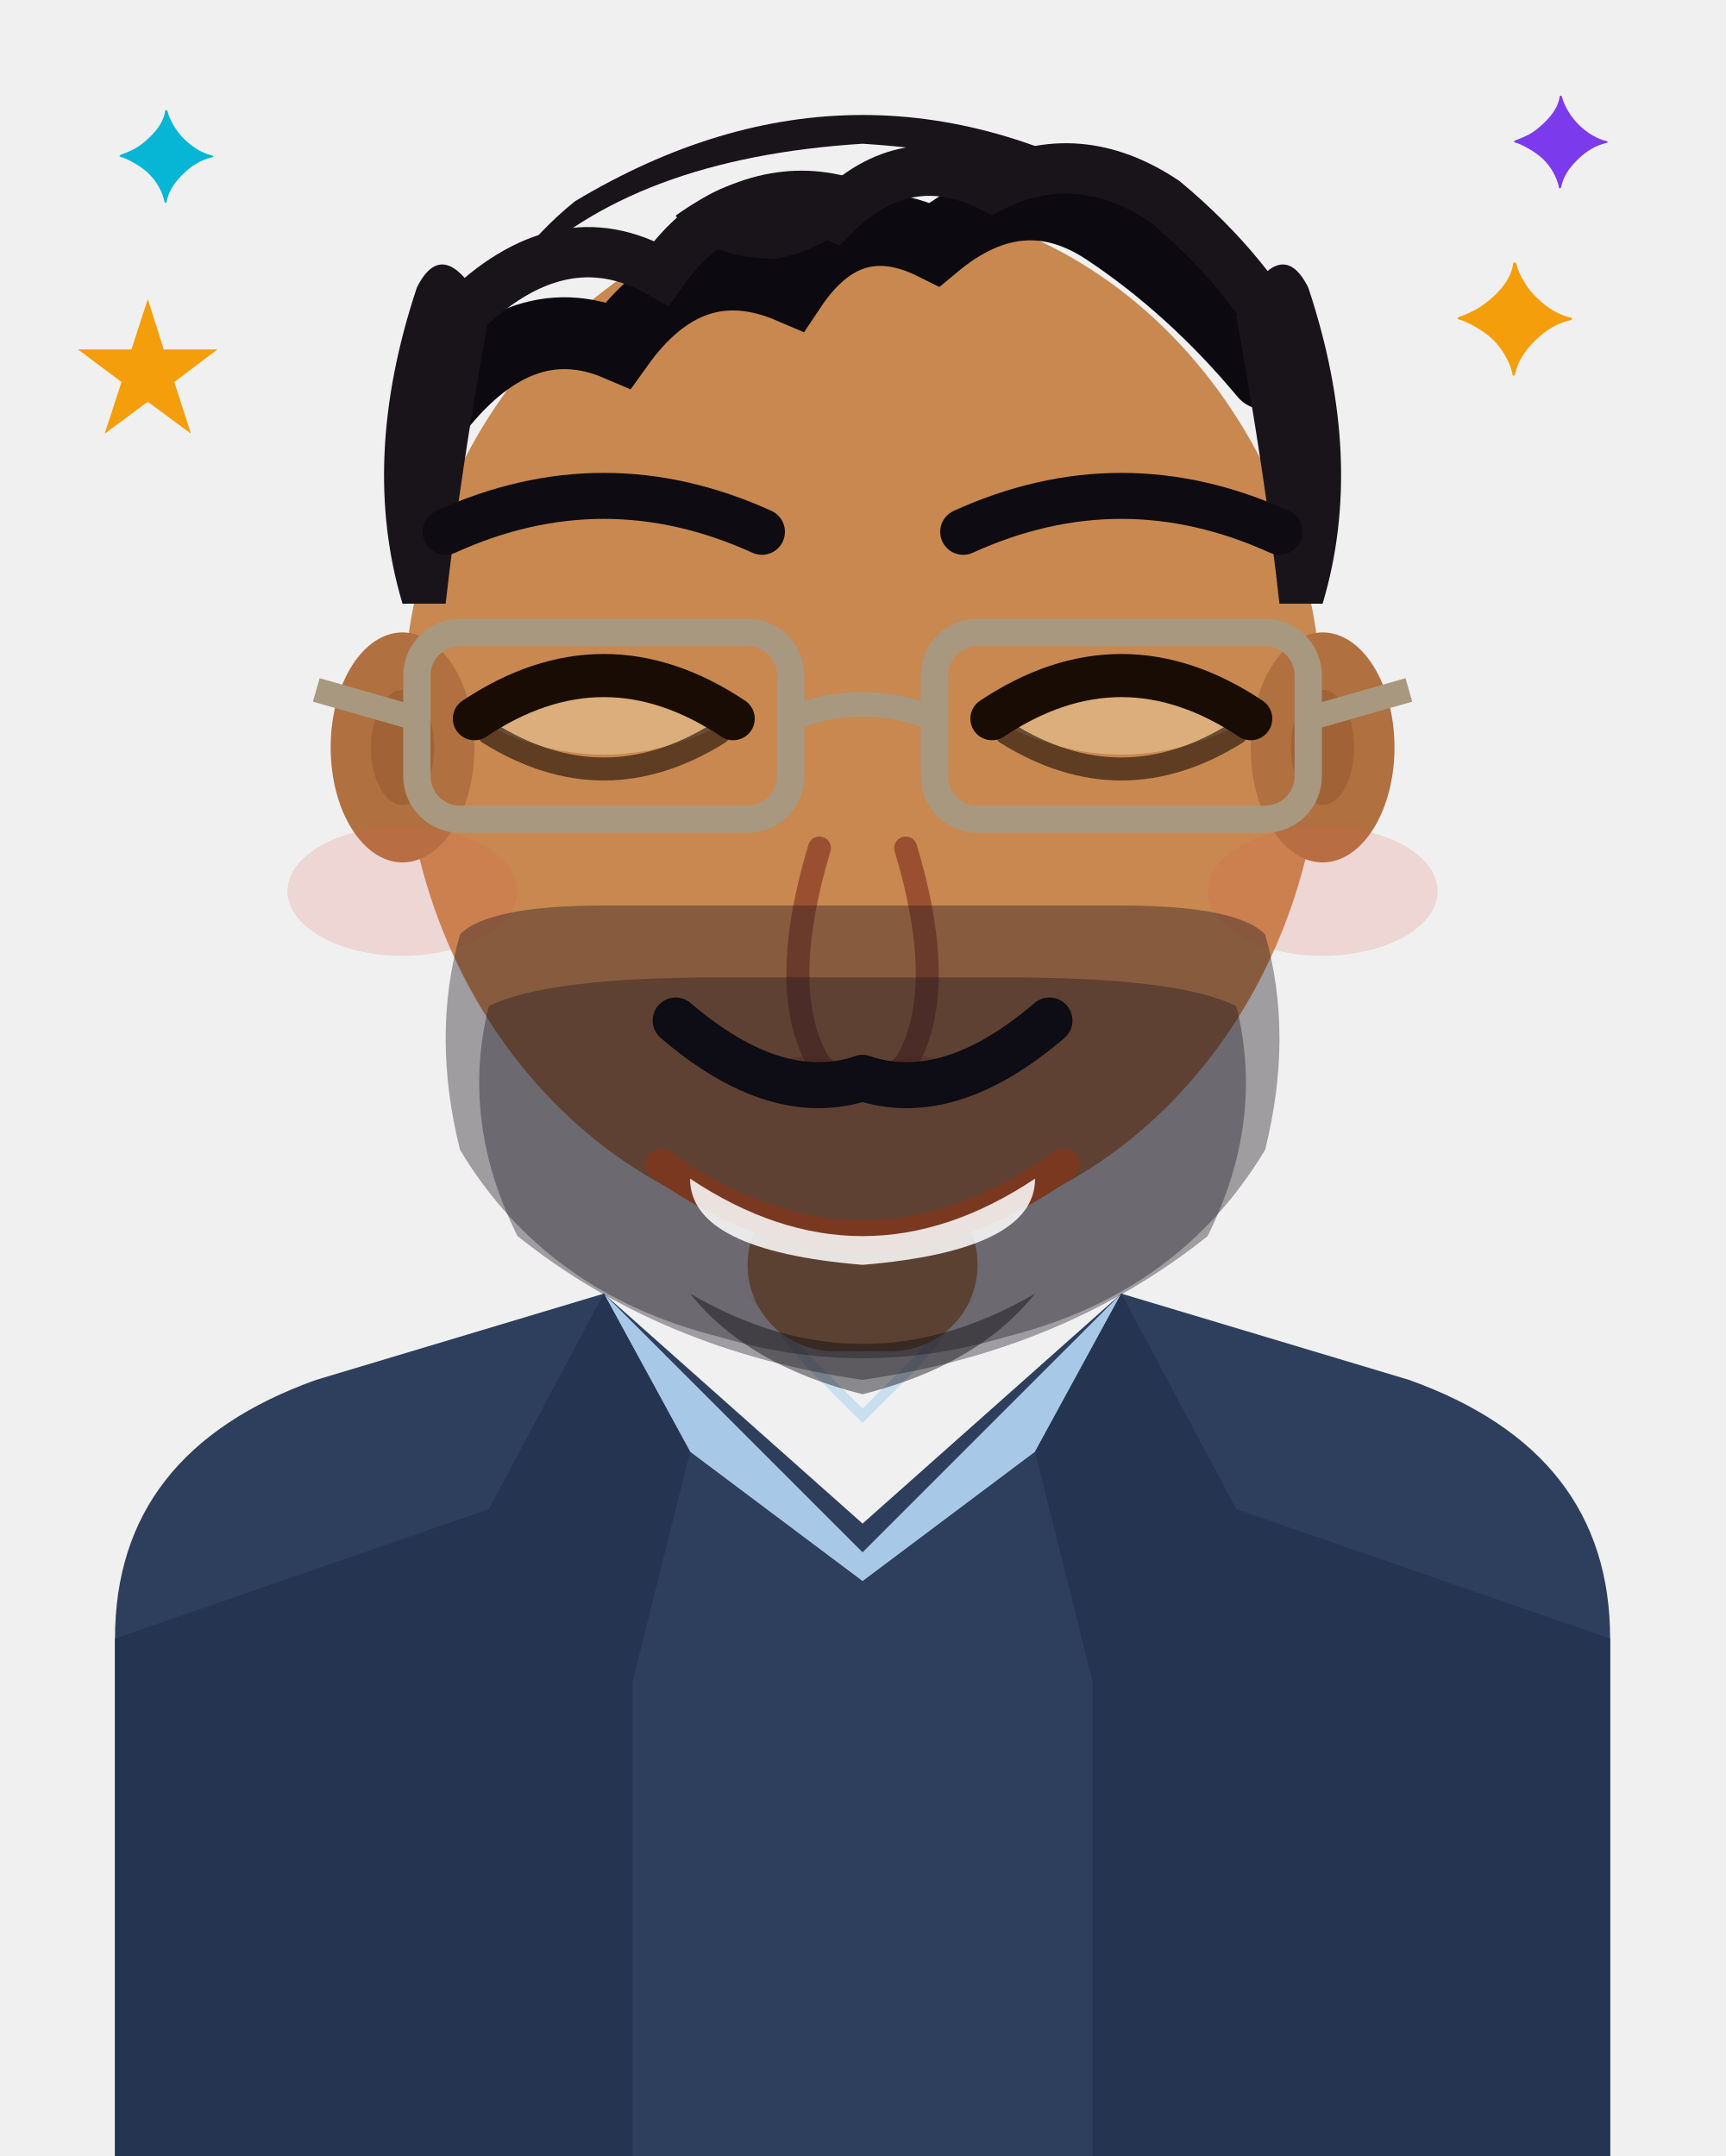
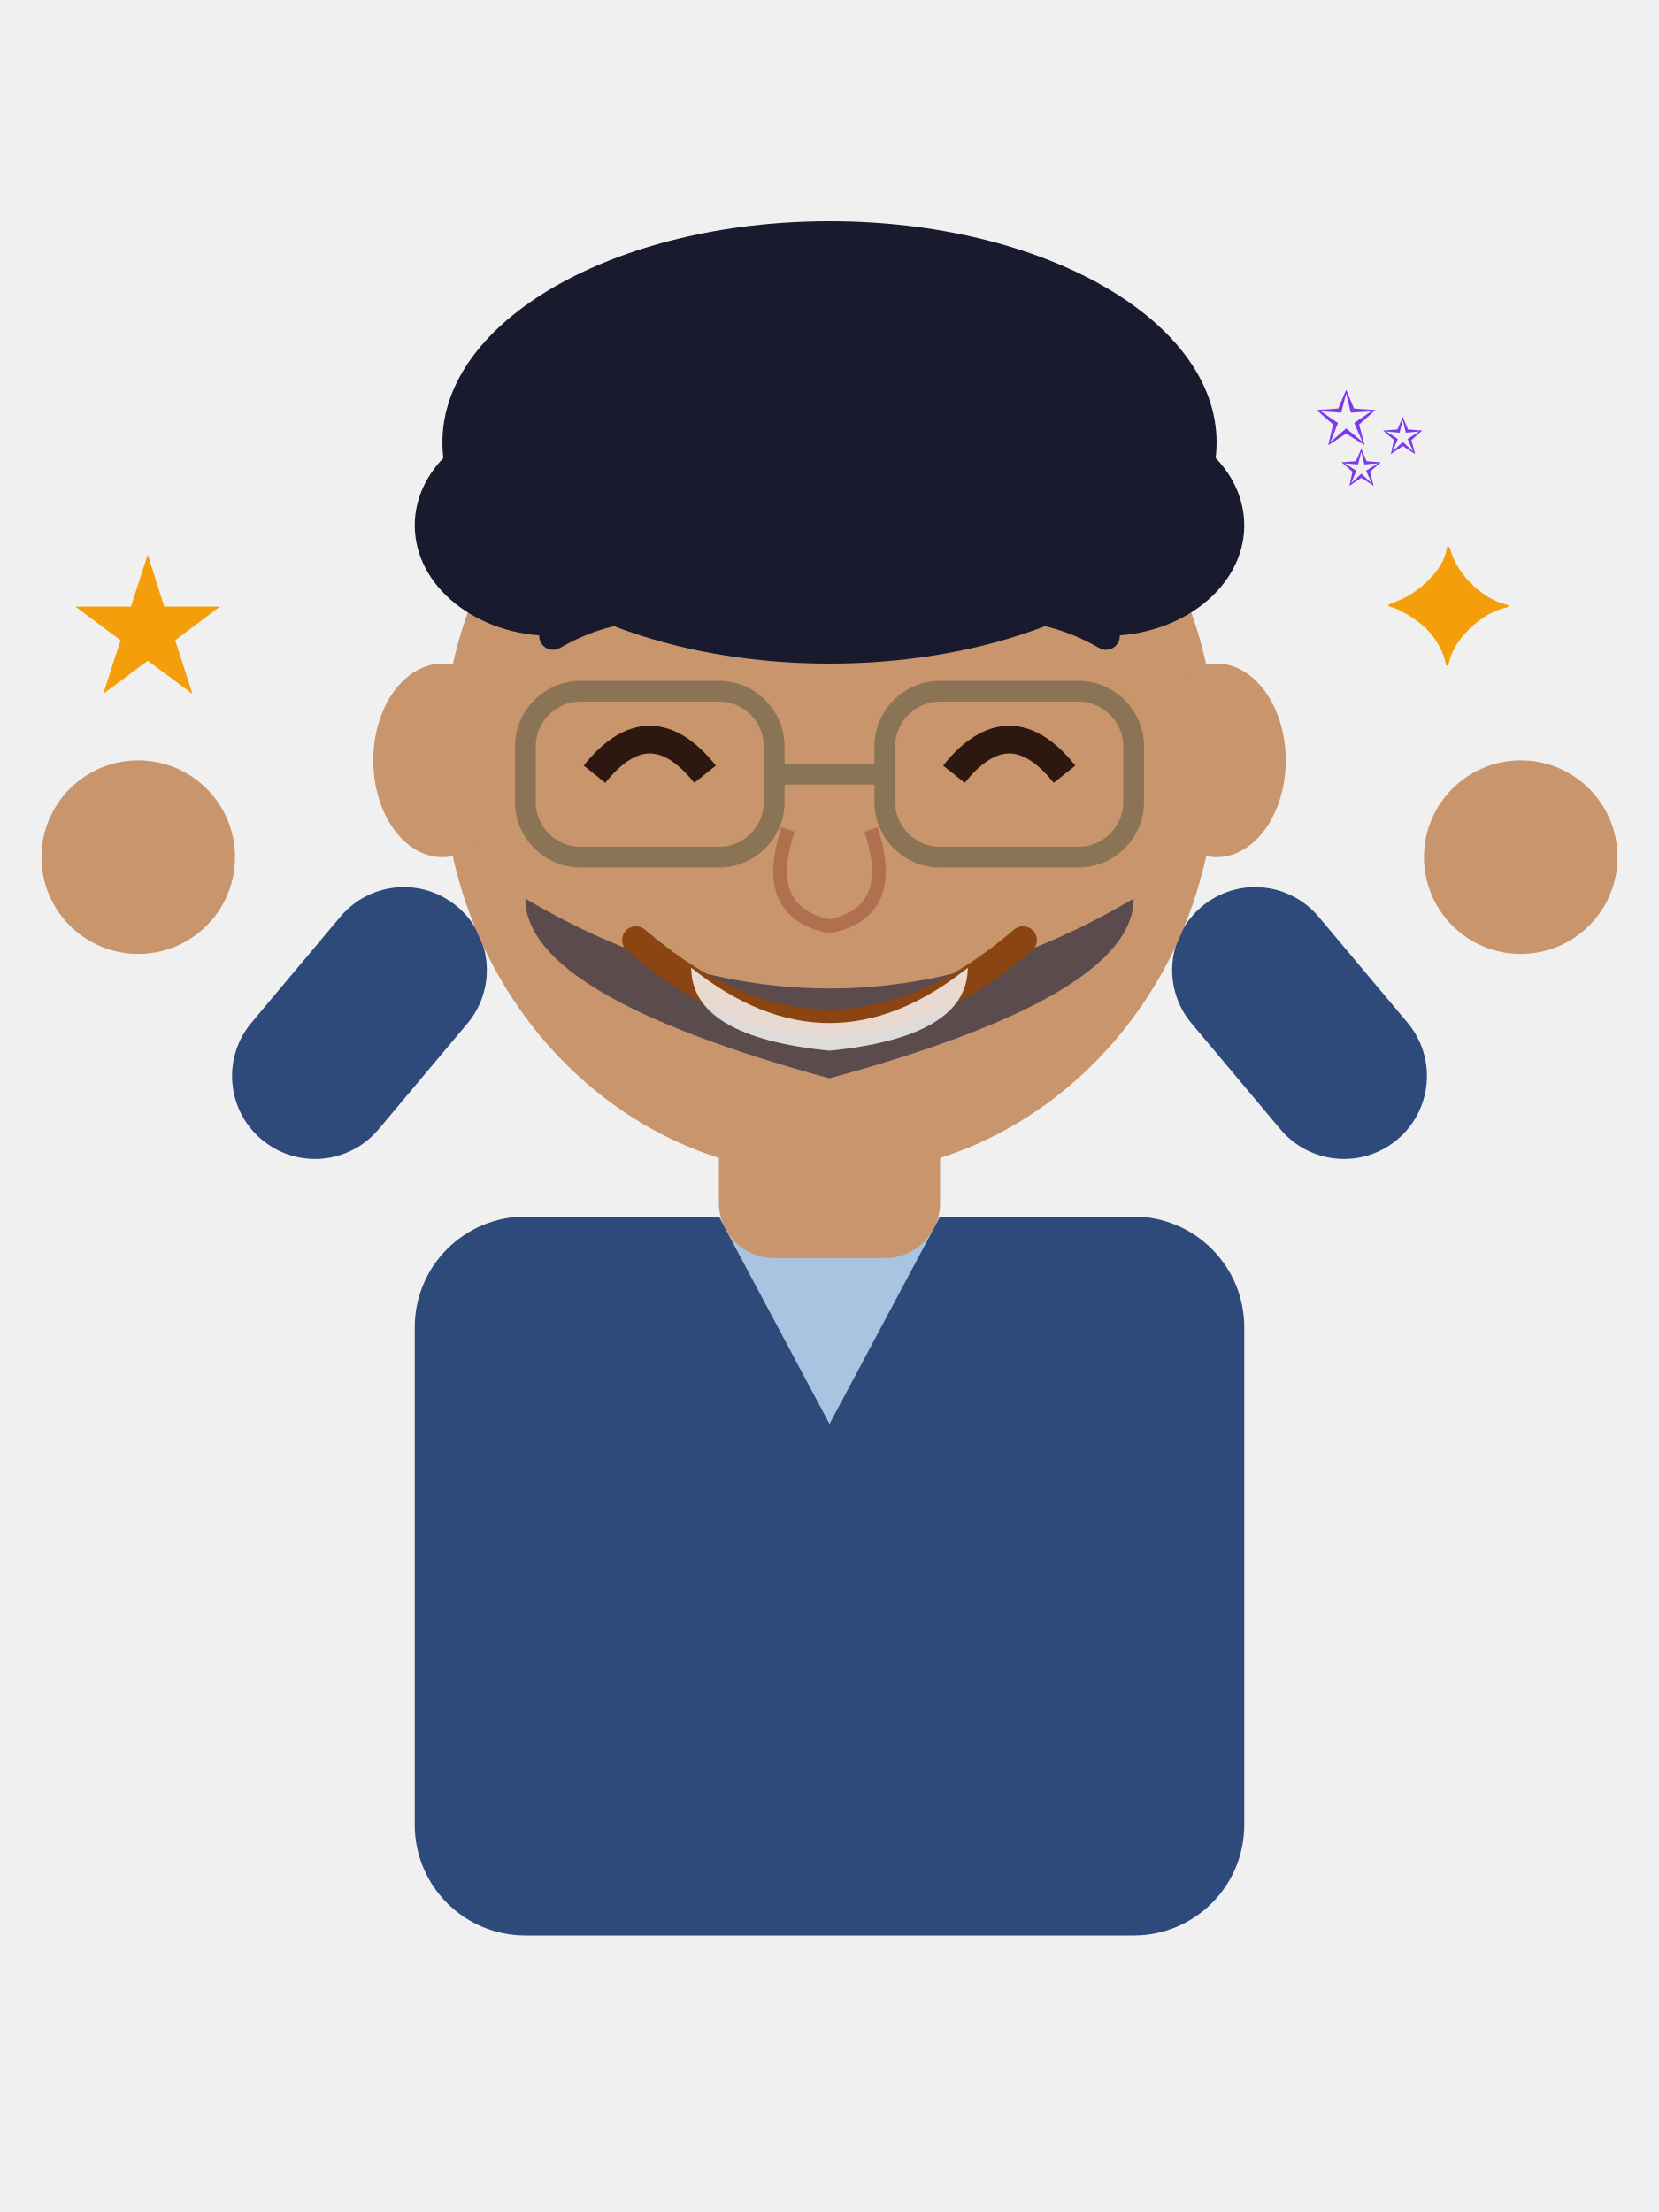
- <svg xmlns="http://www.w3.org/2000/svg" viewBox="0 0 120 150" width="120" height="150">
-   <defs>
-     <style>
-       .av{animation:bounce .7s ease-in-out infinite alternate;}
-       .s1{animation:pop 1.4s ease-in-out infinite;}
-       .s2{animation:pop 1.4s .47s ease-in-out infinite;}
-       .s3{animation:pop 1.4s .94s ease-in-out infinite;}
-       @keyframes bounce{0%{transform:translateY(0) rotate(-1deg);}100%{transform:translateY(-6px) rotate(1deg);}}
-       @keyframes pop{0%,100%{opacity:1;transform:scale(1);}50%{opacity:.1;transform:scale(.5);}}
-     </style>
-   </defs>
-   <text x="5" y="30" font-size="13" class="s1" fill="#f59e0b">★</text>
-   <text x="101" y="26" font-size="11" class="s2" fill="#f59e0b">✦</text>
-   <text x="105" y="13" font-size="9" class="s3" fill="#7c3aed">✦</text>
-   <text x="8" y="14" font-size="9" class="s2" fill="#06b6d4">✦</text>
-   <g class="av">
-     <path d="M8 150 L8 114 Q8 101 22 96 L42 90 L60 106 L78 90 L98 96 Q112 101 112 114 L112 150 Z" fill="#2d3f5c" />
-     <path d="M42 90 L60 108 L78 90 L72 101 L60 110 L48 101 Z" fill="#a8c8e8" />
-     <path d="M42 90 L34 105 L8 114 L8 150 L44 150 L44 117 L48 101 Z" fill="#253450" />
-     <path d="M78 90 L86 105 L112 114 L112 150 L76 150 L76 117 L72 101 Z" fill="#253450" />
-     <path d="M52 90 L60 98 L68 90 L64 95 L60 99 L56 95 Z" fill="#c8dff0" />
-     <rect x="52" y="82" width="16" height="12" rx="6" fill="#c08850" />
-     <ellipse cx="60" cy="50" rx="32" ry="36" fill="#c88850" />
-     <ellipse cx="28" cy="52" rx="5" ry="8" fill="#b07040" />
-     <ellipse cx="92" cy="52" rx="5" ry="8" fill="#b07040" />
-     <ellipse cx="28" cy="52" rx="2.2" ry="4" fill="#8a5028" opacity="0.4" />
-     <ellipse cx="92" cy="52" rx="2.2" ry="4" fill="#8a5028" opacity="0.4" />
-     <path d="M28 42 Q28 12 60 10 Q92 12 92 42 Q90 22 80 14 Q70 8 60 8 Q50 8 40 14 Q30 22 28 42 Z" fill="#18141a" />
-     <path d="M30 29 Q36 21 43 24 Q48 17 55 20 Q59 14 65 17 Q71 12 77 16 Q83 20 88 26" fill="none" stroke="#0c0a10" stroke-width="5" stroke-linecap="round" />
-     <path d="M32 22 Q39 15 46 19 Q51 12 58 15 Q63 10 69 13 Q75 10 81 14 Q87 19 90 25" fill="none" stroke="#18141a" stroke-width="3.5" stroke-linecap="round" />
-     <path d="M47 15 Q54 10 61 13 Q59 17 54 18 Q49 18 47 15 Z" fill="#18141a" />
-     <path d="M28 42 Q25 32 29 20 Q31 16 34 22 Q32 33 31 42 Z" fill="#18141a" />
-     <path d="M92 42 Q95 32 91 20 Q89 16 86 22 Q88 33 89 42 Z" fill="#18141a" />
-     <path d="M31 37 Q42 32 53 37" stroke="#0e0c12" stroke-width="3.2" fill="none" stroke-linecap="round" />
-     <path d="M67 37 Q78 32 89 37" stroke="#0e0c12" stroke-width="3.2" fill="none" stroke-linecap="round" />
-     <path d="M33 50 Q42 44 51 50 Q42 55 33 50 Z" fill="#e8c898" opacity="0.6" />
-     <path d="M33 50 Q42 44 51 50" stroke="#180c04" stroke-width="3" fill="none" stroke-linecap="round" />
-     <path d="M34 51 Q42 56 50 51" stroke="#180c04" stroke-width="1.6" fill="none" stroke-linecap="round" opacity="0.6" />
-     <path d="M69 50 Q78 44 87 50 Q78 55 69 50 Z" fill="#e8c898" opacity="0.6" />
-     <path d="M69 50 Q78 44 87 50" stroke="#180c04" stroke-width="3" fill="none" stroke-linecap="round" />
-     <path d="M70 51 Q78 56 86 51" stroke="#180c04" stroke-width="1.6" fill="none" stroke-linecap="round" opacity="0.6" />
-     <rect x="29" y="44" width="26" height="13" rx="3" fill="none" stroke="#a89880" stroke-width="1.9" />
-     <rect x="65" y="44" width="26" height="13" rx="3" fill="none" stroke="#a89880" stroke-width="1.9" />
-     <path d="M55 50 Q60 48 65 50" stroke="#a89880" stroke-width="1.7" fill="none" />
-     <line x1="29" y1="50" x2="22" y2="48" stroke="#a89880" stroke-width="1.7" />
-     <line x1="91" y1="50" x2="98" y2="48" stroke="#a89880" stroke-width="1.7" />
-     <ellipse cx="28" cy="62" rx="8" ry="4.5" fill="#e06050" opacity="0.18" />
-     <ellipse cx="92" cy="62" rx="8" ry="4.5" fill="#e06050" opacity="0.18" />
-     <path d="M57 59 Q54 69 57 74 Q60 77 63 74 Q66 69 63 59" stroke="#9a5030" stroke-width="1.6" fill="none" stroke-linecap="round" />
-     <ellipse cx="56" cy="75" rx="2.8" ry="1.5" fill="#8a4020" opacity="0.35" />
-     <ellipse cx="64" cy="75" rx="2.8" ry="1.5" fill="#8a4020" opacity="0.35" />
-     <path d="M32 65 Q34 63 42 63 Q50 63 60 63 Q70 63 78 63 Q86 63 88 65              Q90 72 88 80 Q82 90 70 93 Q60 96 50 93 Q38 90 32 80 Q30 72 32 65 Z" fill="#1c1620" opacity="0.38" />
-     <path d="M34 70 Q38 68 50 68 Q60 68 70 68 Q82 68 86 70              Q88 78 84 86 Q74 94 60 96 Q46 94 36 86 Q32 78 34 70 Z" fill="#1a1420" opacity="0.38" />
-     <path d="M48 90 Q60 97 72 90 Q68 95 60 97 Q52 95 48 90 Z" fill="#0e0c12" opacity="0.45" />
-     <path d="M47 71 Q54 77 60 75" stroke="#0e0c14" stroke-width="3.2" fill="none" stroke-linecap="round" />
-     <path d="M60 75 Q66 77 73 71" stroke="#0e0c14" stroke-width="3.2" fill="none" stroke-linecap="round" />
-     <path d="M46 81 Q60 91 74 81" stroke="#7a3820" stroke-width="2.2" fill="none" stroke-linecap="round" />
-     <path d="M48 82 Q60 90 72 82 Q72 87 60 88 Q48 87 48 82 Z" fill="white" opacity="0.85" />
-   </g>
+ <svg xmlns="http://www.w3.org/2000/svg" viewBox="0 0 120 160" width="120" height="160">
+   <rect x="30" y="88" width="60" height="52" rx="8" fill="#2d4a7a" />
+   <polygon points="52,88 60,103 68,88" fill="#a8c4e0" />
+   <rect x="15" y="68" width="22" height="12" rx="6" fill="#2d4a7a" transform="rotate(-50 26 74)" />
+   <ellipse cx="10" cy="62" rx="7" ry="7" fill="#c8956c" />
+   <rect x="83" y="68" width="22" height="12" rx="6" fill="#2d4a7a" transform="rotate(50 94 74)" />
+   <ellipse cx="110" cy="62" rx="7" ry="7" fill="#c8956c" />
+   <text x="5" y="50" font-size="14" fill="#f59e0b">★</text>
+   <text x="100" y="48" font-size="12" fill="#f59e0b">✦</text>
+   <text x="95" y="35" font-size="10" fill="#7c3aed">✨</text>
+   <rect x="52" y="75" width="16" height="16" rx="4" fill="#c8956c" />
+   <ellipse cx="60" cy="55" rx="28" ry="30" fill="#c8956c" />
+   <ellipse cx="60" cy="32" rx="28" ry="16" fill="#1a1a2e" />
+   <ellipse cx="40" cy="38" rx="10" ry="8" fill="#1a1a2e" />
+   <ellipse cx="80" cy="38" rx="10" ry="8" fill="#1a1a2e" />
+   <ellipse cx="32" cy="55" rx="5" ry="7" fill="#c8956c" />
+   <ellipse cx="88" cy="55" rx="5" ry="7" fill="#c8956c" />
+   <rect x="38" y="50" width="18" height="12" rx="4" fill="none" stroke="#8b7355" stroke-width="1.5" />
+   <rect x="64" y="50" width="18" height="12" rx="4" fill="none" stroke="#8b7355" stroke-width="1.5" />
+   <line x1="56" y1="56" x2="64" y2="56" stroke="#8b7355" stroke-width="1.5" />
+   <path d="M43 56 Q47 51 51 56" stroke="#2c1810" stroke-width="2" fill="none" />
+   <path d="M69 56 Q73 51 77 56" stroke="#2c1810" stroke-width="2" fill="none" />
+   <path d="M40 46 Q47 42 54 46" stroke="#1a1a2e" stroke-width="2" fill="none" stroke-linecap="round" />
+   <path d="M66 46 Q73 42 80 46" stroke="#1a1a2e" stroke-width="2" fill="none" stroke-linecap="round" />
+   <path d="M38 65 Q60 78 82 65 Q82 72 60 78 Q38 72 38 65 Z" fill="#2c2c3e" opacity="0.7" />
+   <path d="M46 68 Q60 80 74 68" stroke="#8b4513" stroke-width="2" fill="none" stroke-linecap="round" />
+   <path d="M50 70 Q60 78 70 70 Q70 75 60 76 Q50 75 50 70 Z" fill="white" opacity="0.8" />
+   <path d="M57 60 Q55 66 60 67 Q65 66 63 60" stroke="#b07050" stroke-width="1" fill="none" />
</svg>
